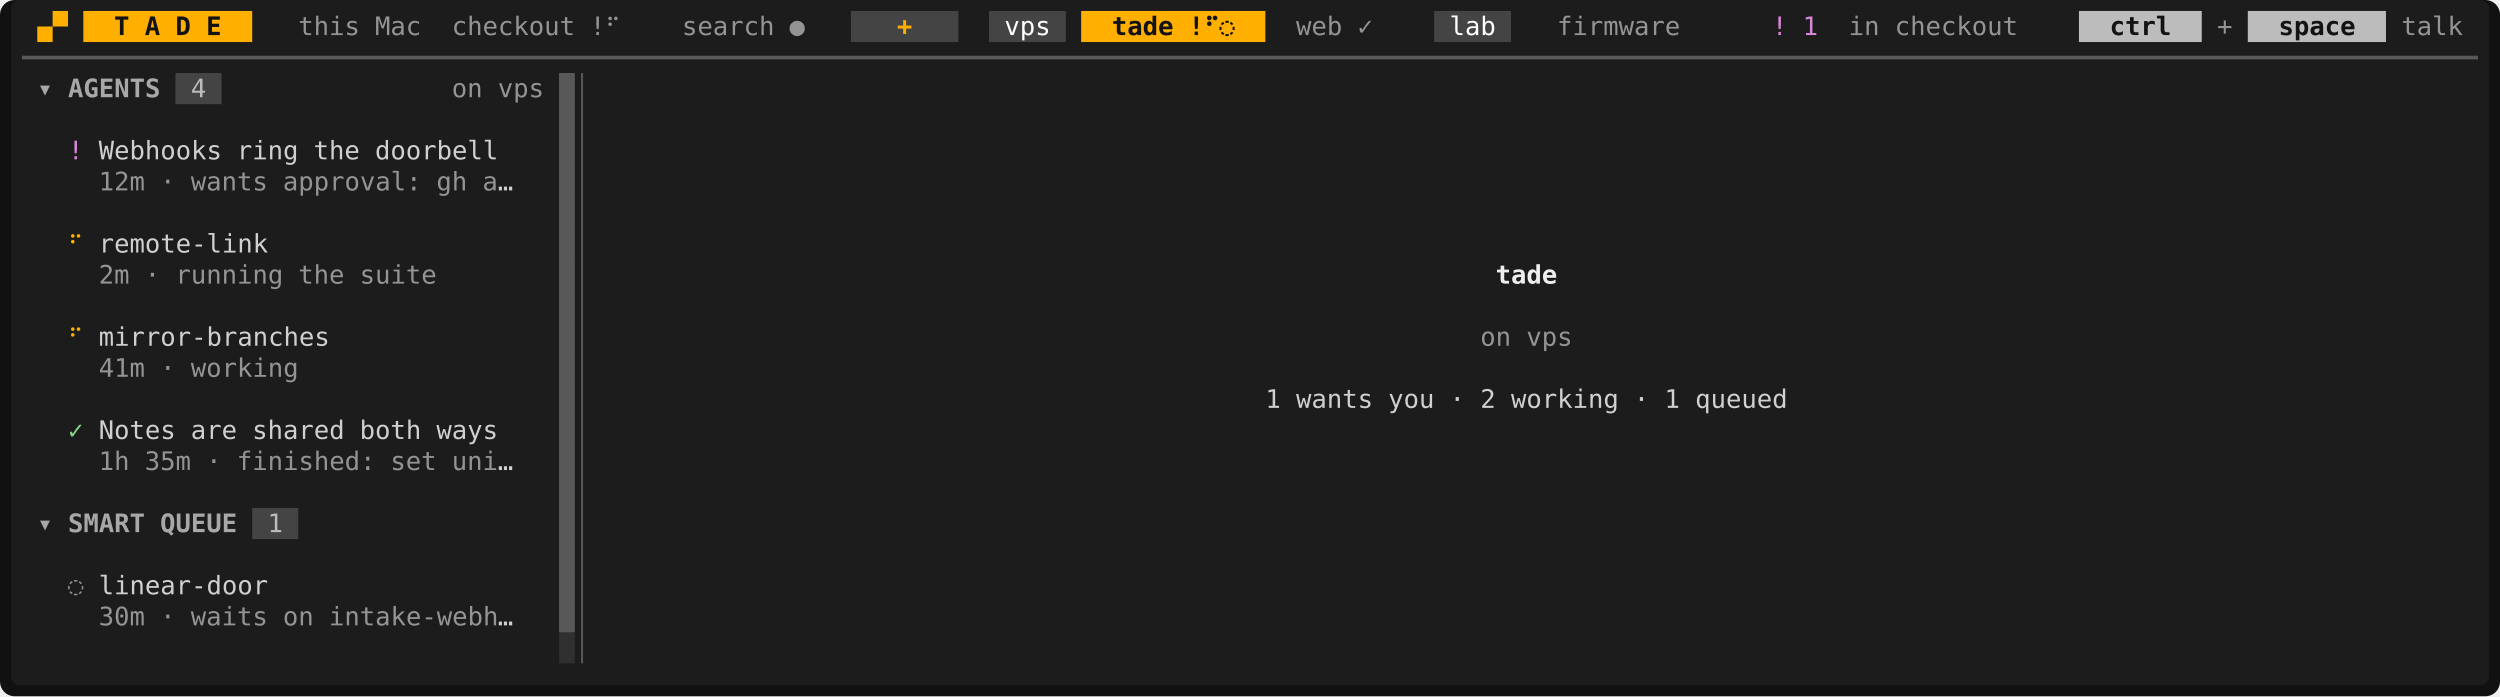
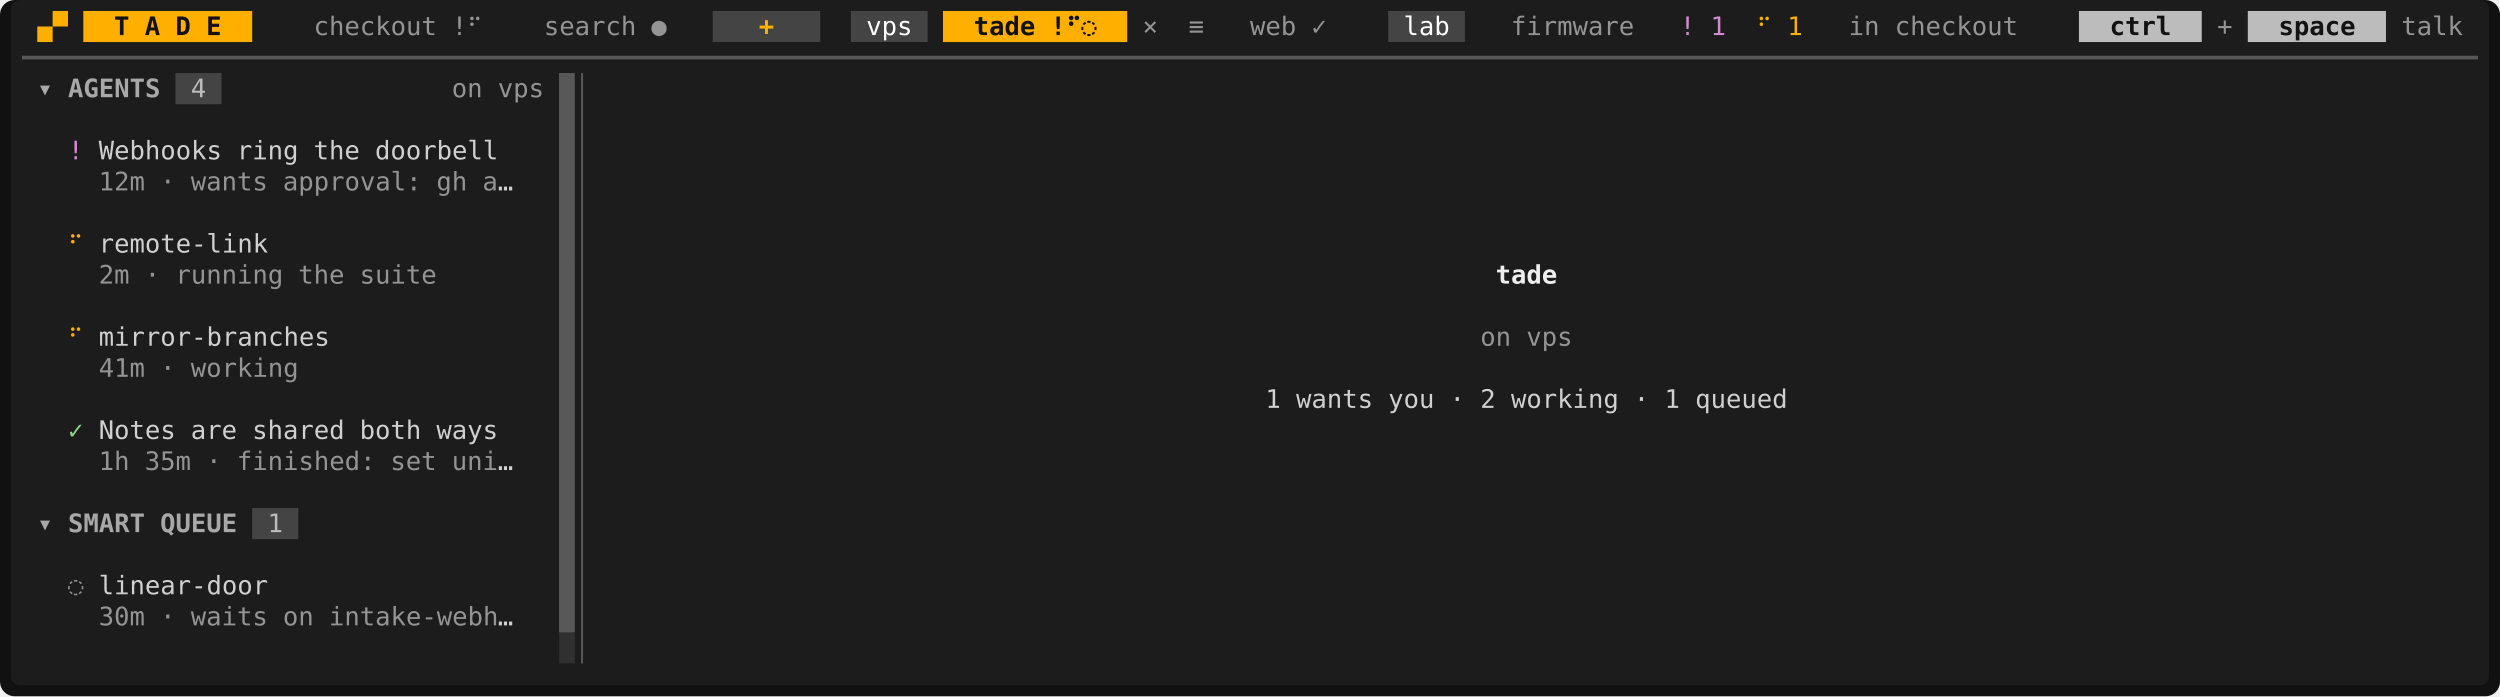
<svg xmlns="http://www.w3.org/2000/svg" viewBox="0 0 1368 381" width="1368" height="381" font-family="ui-monospace,SFMono-Regular,Menlo,Consolas,'DejaVu Sans Mono','Liberation Mono',monospace" font-size="14" role="img" aria-label="Tade">
  <rect width="1368" height="381" rx="8" fill="#111111" />
  <rect x="6" y="0" width="1356" height="375" rx="5" fill="#1c1c1c" />
  <rect x="45.6" y="6" width="92.4" height="17" fill="#ffaf00" />
-   <rect x="465.6" y="6" width="58.8" height="17" fill="#444444" />
-   <rect x="541.2" y="6" width="42" height="17" fill="#444444" />
-   <rect x="591.6" y="6" width="100.8" height="17" fill="#ffaf00" />
-   <rect x="784.8" y="6" width="42" height="17" fill="#444444" />
+   <rect x="390" y="6" width="58.8" height="17" fill="#444444" />
+   <rect x="465.6" y="6" width="42" height="17" fill="#444444" />
+   <rect x="516" y="6" width="100.8" height="17" fill="#ffaf00" />
+   <rect x="759.6" y="6" width="42" height="17" fill="#444444" />
  <rect x="1137.6" y="6" width="67.2" height="17" fill="#bcbcbc" />
  <rect x="1230" y="6" width="75.6" height="17" fill="#bcbcbc" />
  <rect x="96" y="40" width="25.2" height="17" fill="#444444" />
  <rect x="306" y="40" width="8.4" height="17" fill="#585858" />
  <rect x="306" y="57" width="8.4" height="17" fill="#585858" />
  <rect x="306" y="74" width="8.4" height="17" fill="#585858" />
  <rect x="306" y="91" width="8.4" height="17" fill="#585858" />
  <rect x="306" y="108" width="8.4" height="17" fill="#585858" />
  <rect x="306" y="125" width="8.4" height="17" fill="#585858" />
  <rect x="306" y="142" width="8.4" height="17" fill="#585858" />
  <rect x="306" y="159" width="8.4" height="17" fill="#585858" />
  <rect x="306" y="176" width="8.4" height="17" fill="#585858" />
  <rect x="306" y="193" width="8.4" height="17" fill="#585858" />
  <rect x="306" y="210" width="8.4" height="17" fill="#585858" />
  <rect x="306" y="227" width="8.4" height="17" fill="#585858" />
  <rect x="306" y="244" width="8.4" height="17" fill="#585858" />
  <rect x="306" y="261" width="8.4" height="17" fill="#585858" />
  <rect x="138" y="278" width="25.2" height="17" fill="#444444" />
  <rect x="306" y="278" width="8.4" height="17" fill="#585858" />
  <rect x="306" y="295" width="8.4" height="17" fill="#585858" />
  <rect x="306" y="312" width="8.4" height="17" fill="#585858" />
  <rect x="306" y="329" width="8.4" height="17" fill="#585858" />
  <rect x="306" y="346" width="8.4" height="17" fill="#303030" />
  <rect x="20.4" y="14.5" width="8.4" height="8.5" fill="#ffaf00" />
  <rect x="28.8" y="6" width="8.4" height="8.5" fill="#ffaf00" />
  <rect x="306" y="40" width="8.4" height="306" fill="#585858" />
  <rect x="313.35" y="346" width="1.05" height="17" fill="#303030" />
  <line x1="12" y1="31.5" x2="1356" y2="31.5" stroke="#585858" stroke-width="2" />
  <line x1="318.5" y1="40" x2="318.5" y2="363" stroke="#585858" stroke-width="1.1" />
  <text x="62.4" y="19.2" textLength="8.4" lengthAdjust="spacingAndGlyphs" fill="#121212" font-weight="700">T</text>
  <text x="79.2" y="19.2" textLength="8.4" lengthAdjust="spacingAndGlyphs" fill="#121212" font-weight="700">A</text>
  <text x="96" y="19.2" textLength="8.4" lengthAdjust="spacingAndGlyphs" fill="#121212" font-weight="700">D</text>
  <text x="112.8" y="19.2" textLength="8.4" lengthAdjust="spacingAndGlyphs" fill="#121212" font-weight="700">E</text>
-   <text x="163.2" y="19.2" textLength="33.6" lengthAdjust="spacingAndGlyphs" fill="#949494">this</text>
-   <text x="205.2" y="19.2" textLength="25.2" lengthAdjust="spacingAndGlyphs" fill="#949494">Mac</text>
-   <text x="247.2" y="19.2" textLength="67.2" lengthAdjust="spacingAndGlyphs" fill="#949494">checkout</text>
-   <text x="322.8" y="19.2" textLength="16.8" lengthAdjust="spacingAndGlyphs" fill="#949494">!⠋</text>
-   <text x="373.2" y="19.2" textLength="50.4" lengthAdjust="spacingAndGlyphs" fill="#949494">search</text>
-   <text x="432" y="19.2" textLength="8.4" lengthAdjust="spacingAndGlyphs" fill="#949494">●</text>
-   <text x="490.8" y="19.2" textLength="8.4" lengthAdjust="spacingAndGlyphs" fill="#ffaf00" font-weight="700">+</text>
-   <text x="549.6" y="19.2" textLength="25.2" lengthAdjust="spacingAndGlyphs" fill="#ffffff">vps</text>
-   <text x="608.4" y="19.2" textLength="33.6" lengthAdjust="spacingAndGlyphs" fill="#121212" font-weight="700">tade</text>
-   <text x="650.4" y="19.2" textLength="25.2" lengthAdjust="spacingAndGlyphs" fill="#121212" font-weight="700">!⠋◌</text>
-   <text x="709.2" y="19.2" textLength="25.2" lengthAdjust="spacingAndGlyphs" fill="#949494">web</text>
-   <text x="742.8" y="19.2" textLength="8.4" lengthAdjust="spacingAndGlyphs" fill="#949494">✓</text>
-   <text x="793.2" y="19.2" textLength="25.2" lengthAdjust="spacingAndGlyphs" fill="#ffffff">lab</text>
-   <text x="852" y="19.2" textLength="67.2" lengthAdjust="spacingAndGlyphs" fill="#949494">firmware</text>
-   <text x="969.6" y="19.2" textLength="8.4" lengthAdjust="spacingAndGlyphs" fill="#d787d7">!</text>
-   <text x="986.4" y="19.2" textLength="8.4" lengthAdjust="spacingAndGlyphs" fill="#d787d7">1</text>
+   <text x="171.6" y="19.2" textLength="67.2" lengthAdjust="spacingAndGlyphs" fill="#949494">checkout</text>
+   <text x="247.2" y="19.2" textLength="16.8" lengthAdjust="spacingAndGlyphs" fill="#949494">!⠋</text>
+   <text x="297.6" y="19.2" textLength="50.4" lengthAdjust="spacingAndGlyphs" fill="#949494">search</text>
+   <text x="356.4" y="19.2" textLength="8.4" lengthAdjust="spacingAndGlyphs" fill="#949494">●</text>
+   <text x="415.2" y="19.2" textLength="8.4" lengthAdjust="spacingAndGlyphs" fill="#ffaf00" font-weight="700">+</text>
+   <text x="474" y="19.2" textLength="25.2" lengthAdjust="spacingAndGlyphs" fill="#ffffff">vps</text>
+   <text x="532.8" y="19.2" textLength="33.6" lengthAdjust="spacingAndGlyphs" fill="#121212" font-weight="700">tade</text>
+   <text x="574.8" y="19.2" textLength="25.2" lengthAdjust="spacingAndGlyphs" fill="#121212" font-weight="700">!⠋◌</text>
+   <text x="625.2" y="19.2" textLength="8.4" lengthAdjust="spacingAndGlyphs" fill="#949494">×</text>
+   <text x="650.4" y="19.2" textLength="8.4" lengthAdjust="spacingAndGlyphs" fill="#949494">≡</text>
+   <text x="684" y="19.2" textLength="25.2" lengthAdjust="spacingAndGlyphs" fill="#949494">web</text>
+   <text x="717.6" y="19.2" textLength="8.4" lengthAdjust="spacingAndGlyphs" fill="#949494">✓</text>
+   <text x="768" y="19.2" textLength="25.2" lengthAdjust="spacingAndGlyphs" fill="#ffffff">lab</text>
+   <text x="826.8" y="19.2" textLength="67.2" lengthAdjust="spacingAndGlyphs" fill="#949494">firmware</text>
+   <text x="919.2" y="19.2" textLength="8.4" lengthAdjust="spacingAndGlyphs" fill="#d787d7">!</text>
+   <text x="936" y="19.2" textLength="8.4" lengthAdjust="spacingAndGlyphs" fill="#d787d7">1</text>
+   <text x="961.2" y="19.2" textLength="8.4" lengthAdjust="spacingAndGlyphs" fill="#ffaf00">⠋</text>
+   <text x="978" y="19.2" textLength="8.4" lengthAdjust="spacingAndGlyphs" fill="#ffaf00">1</text>
  <text x="1011.6" y="19.2" textLength="16.8" lengthAdjust="spacingAndGlyphs" fill="#949494">in</text>
  <text x="1036.8" y="19.2" textLength="67.2" lengthAdjust="spacingAndGlyphs" fill="#949494">checkout</text>
  <text x="1154.4" y="19.2" textLength="33.6" lengthAdjust="spacingAndGlyphs" fill="#121212" font-weight="700">ctrl</text>
  <text x="1213.2" y="19.2" textLength="8.4" lengthAdjust="spacingAndGlyphs" fill="#949494">+</text>
  <text x="1246.8" y="19.2" textLength="42" lengthAdjust="spacingAndGlyphs" fill="#121212" font-weight="700">space</text>
  <text x="1314" y="19.2" textLength="33.6" lengthAdjust="spacingAndGlyphs" fill="#949494">talk</text>
  <text x="20.4" y="53.2" textLength="8.4" lengthAdjust="spacingAndGlyphs" fill="#a8a8a8" font-weight="700">▾</text>
  <text x="37.2" y="53.2" textLength="50.4" lengthAdjust="spacingAndGlyphs" fill="#a8a8a8" font-weight="700">AGENTS</text>
  <text x="104.4" y="53.2" textLength="8.4" lengthAdjust="spacingAndGlyphs" fill="#bcbcbc">4</text>
  <text x="247.2" y="53.2" textLength="16.8" lengthAdjust="spacingAndGlyphs" fill="#949494">on</text>
  <text x="272.4" y="53.2" textLength="25.2" lengthAdjust="spacingAndGlyphs" fill="#949494">vps</text>
  <text x="37.2" y="87.2" textLength="8.4" lengthAdjust="spacingAndGlyphs" fill="#d787d7">!</text>
  <text x="54" y="87.2" textLength="67.2" lengthAdjust="spacingAndGlyphs" fill="#d0d0d0">Webhooks</text>
  <text x="129.6" y="87.2" textLength="33.6" lengthAdjust="spacingAndGlyphs" fill="#d0d0d0">ring</text>
  <text x="171.6" y="87.2" textLength="25.2" lengthAdjust="spacingAndGlyphs" fill="#d0d0d0">the</text>
  <text x="205.2" y="87.2" textLength="67.2" lengthAdjust="spacingAndGlyphs" fill="#d0d0d0">doorbell</text>
  <text x="54" y="104.2" textLength="25.2" lengthAdjust="spacingAndGlyphs" fill="#949494">12m</text>
  <text x="87.6" y="104.2" textLength="8.4" lengthAdjust="spacingAndGlyphs" fill="#949494">·</text>
  <text x="104.4" y="104.2" textLength="42" lengthAdjust="spacingAndGlyphs" fill="#949494">wants</text>
  <text x="154.8" y="104.2" textLength="75.6" lengthAdjust="spacingAndGlyphs" fill="#949494">approval:</text>
  <text x="238.8" y="104.2" textLength="16.8" lengthAdjust="spacingAndGlyphs" fill="#949494">gh</text>
  <text x="264" y="104.2" textLength="8.4" lengthAdjust="spacingAndGlyphs" fill="#949494">a</text>
  <text x="272.4" y="104.2" textLength="8.4" lengthAdjust="spacingAndGlyphs" fill="#d0d0d0">…</text>
  <text x="37.2" y="138.2" textLength="8.4" lengthAdjust="spacingAndGlyphs" fill="#ffaf00">⠋</text>
  <text x="54" y="138.2" textLength="92.4" lengthAdjust="spacingAndGlyphs" fill="#d0d0d0">remote-link</text>
  <text x="54" y="155.2" textLength="16.8" lengthAdjust="spacingAndGlyphs" fill="#949494">2m</text>
  <text x="79.2" y="155.2" textLength="8.4" lengthAdjust="spacingAndGlyphs" fill="#949494">·</text>
  <text x="96" y="155.2" textLength="58.8" lengthAdjust="spacingAndGlyphs" fill="#949494">running</text>
  <text x="163.2" y="155.2" textLength="25.2" lengthAdjust="spacingAndGlyphs" fill="#949494">the</text>
  <text x="196.8" y="155.2" textLength="42" lengthAdjust="spacingAndGlyphs" fill="#949494">suite</text>
  <text x="818.4" y="155.2" textLength="33.6" lengthAdjust="spacingAndGlyphs" fill="#eeeeee" font-weight="700">tade</text>
  <text x="37.2" y="189.2" textLength="8.4" lengthAdjust="spacingAndGlyphs" fill="#ffaf00">⠋</text>
  <text x="54" y="189.2" textLength="126" lengthAdjust="spacingAndGlyphs" fill="#d0d0d0">mirror-branches</text>
  <text x="810" y="189.2" textLength="16.8" lengthAdjust="spacingAndGlyphs" fill="#949494">on</text>
  <text x="835.2" y="189.2" textLength="25.2" lengthAdjust="spacingAndGlyphs" fill="#949494">vps</text>
  <text x="54" y="206.2" textLength="25.2" lengthAdjust="spacingAndGlyphs" fill="#949494">41m</text>
  <text x="87.6" y="206.2" textLength="8.4" lengthAdjust="spacingAndGlyphs" fill="#949494">·</text>
  <text x="104.4" y="206.2" textLength="58.8" lengthAdjust="spacingAndGlyphs" fill="#949494">working</text>
  <text x="692.4" y="223.2" textLength="8.4" lengthAdjust="spacingAndGlyphs" fill="#d0d0d0">1</text>
  <text x="709.2" y="223.2" textLength="42" lengthAdjust="spacingAndGlyphs" fill="#d0d0d0">wants</text>
  <text x="759.6" y="223.2" textLength="25.2" lengthAdjust="spacingAndGlyphs" fill="#d0d0d0">you</text>
  <text x="793.2" y="223.2" textLength="8.4" lengthAdjust="spacingAndGlyphs" fill="#d0d0d0">·</text>
  <text x="810" y="223.2" textLength="8.4" lengthAdjust="spacingAndGlyphs" fill="#d0d0d0">2</text>
  <text x="826.8" y="223.2" textLength="58.8" lengthAdjust="spacingAndGlyphs" fill="#d0d0d0">working</text>
  <text x="894" y="223.2" textLength="8.4" lengthAdjust="spacingAndGlyphs" fill="#d0d0d0">·</text>
  <text x="910.8" y="223.2" textLength="8.4" lengthAdjust="spacingAndGlyphs" fill="#d0d0d0">1</text>
  <text x="927.6" y="223.2" textLength="50.4" lengthAdjust="spacingAndGlyphs" fill="#d0d0d0">queued</text>
  <text x="37.2" y="240.2" textLength="8.4" lengthAdjust="spacingAndGlyphs" fill="#87d787">✓</text>
  <text x="54" y="240.2" textLength="42" lengthAdjust="spacingAndGlyphs" fill="#d0d0d0">Notes</text>
  <text x="104.4" y="240.2" textLength="25.2" lengthAdjust="spacingAndGlyphs" fill="#d0d0d0">are</text>
  <text x="138" y="240.2" textLength="50.4" lengthAdjust="spacingAndGlyphs" fill="#d0d0d0">shared</text>
  <text x="196.8" y="240.2" textLength="33.6" lengthAdjust="spacingAndGlyphs" fill="#d0d0d0">both</text>
  <text x="238.8" y="240.2" textLength="33.6" lengthAdjust="spacingAndGlyphs" fill="#d0d0d0">ways</text>
  <text x="54" y="257.2" textLength="16.8" lengthAdjust="spacingAndGlyphs" fill="#949494">1h</text>
  <text x="79.2" y="257.2" textLength="25.2" lengthAdjust="spacingAndGlyphs" fill="#949494">35m</text>
  <text x="112.8" y="257.2" textLength="8.4" lengthAdjust="spacingAndGlyphs" fill="#949494">·</text>
  <text x="129.6" y="257.2" textLength="75.6" lengthAdjust="spacingAndGlyphs" fill="#949494">finished:</text>
  <text x="213.6" y="257.2" textLength="25.2" lengthAdjust="spacingAndGlyphs" fill="#949494">set</text>
  <text x="247.2" y="257.2" textLength="25.2" lengthAdjust="spacingAndGlyphs" fill="#949494">uni</text>
  <text x="272.4" y="257.2" textLength="8.4" lengthAdjust="spacingAndGlyphs" fill="#d0d0d0">…</text>
  <text x="20.4" y="291.2" textLength="8.4" lengthAdjust="spacingAndGlyphs" fill="#a8a8a8" font-weight="700">▾</text>
  <text x="37.2" y="291.2" textLength="42" lengthAdjust="spacingAndGlyphs" fill="#a8a8a8" font-weight="700">SMART</text>
  <text x="87.6" y="291.2" textLength="42" lengthAdjust="spacingAndGlyphs" fill="#a8a8a8" font-weight="700">QUEUE</text>
  <text x="146.4" y="291.2" textLength="8.4" lengthAdjust="spacingAndGlyphs" fill="#bcbcbc">1</text>
  <text x="37.2" y="325.2" textLength="8.4" lengthAdjust="spacingAndGlyphs" fill="#949494">◌</text>
  <text x="54" y="325.2" textLength="92.4" lengthAdjust="spacingAndGlyphs" fill="#d0d0d0">linear-door</text>
  <text x="54" y="342.2" textLength="25.2" lengthAdjust="spacingAndGlyphs" fill="#949494">30m</text>
  <text x="87.6" y="342.2" textLength="8.4" lengthAdjust="spacingAndGlyphs" fill="#949494">·</text>
  <text x="104.4" y="342.2" textLength="42" lengthAdjust="spacingAndGlyphs" fill="#949494">waits</text>
  <text x="154.8" y="342.2" textLength="16.8" lengthAdjust="spacingAndGlyphs" fill="#949494">on</text>
  <text x="180" y="342.2" textLength="92.4" lengthAdjust="spacingAndGlyphs" fill="#949494">intake-webh</text>
  <text x="272.4" y="342.2" textLength="8.4" lengthAdjust="spacingAndGlyphs" fill="#d0d0d0">…</text>
</svg>
